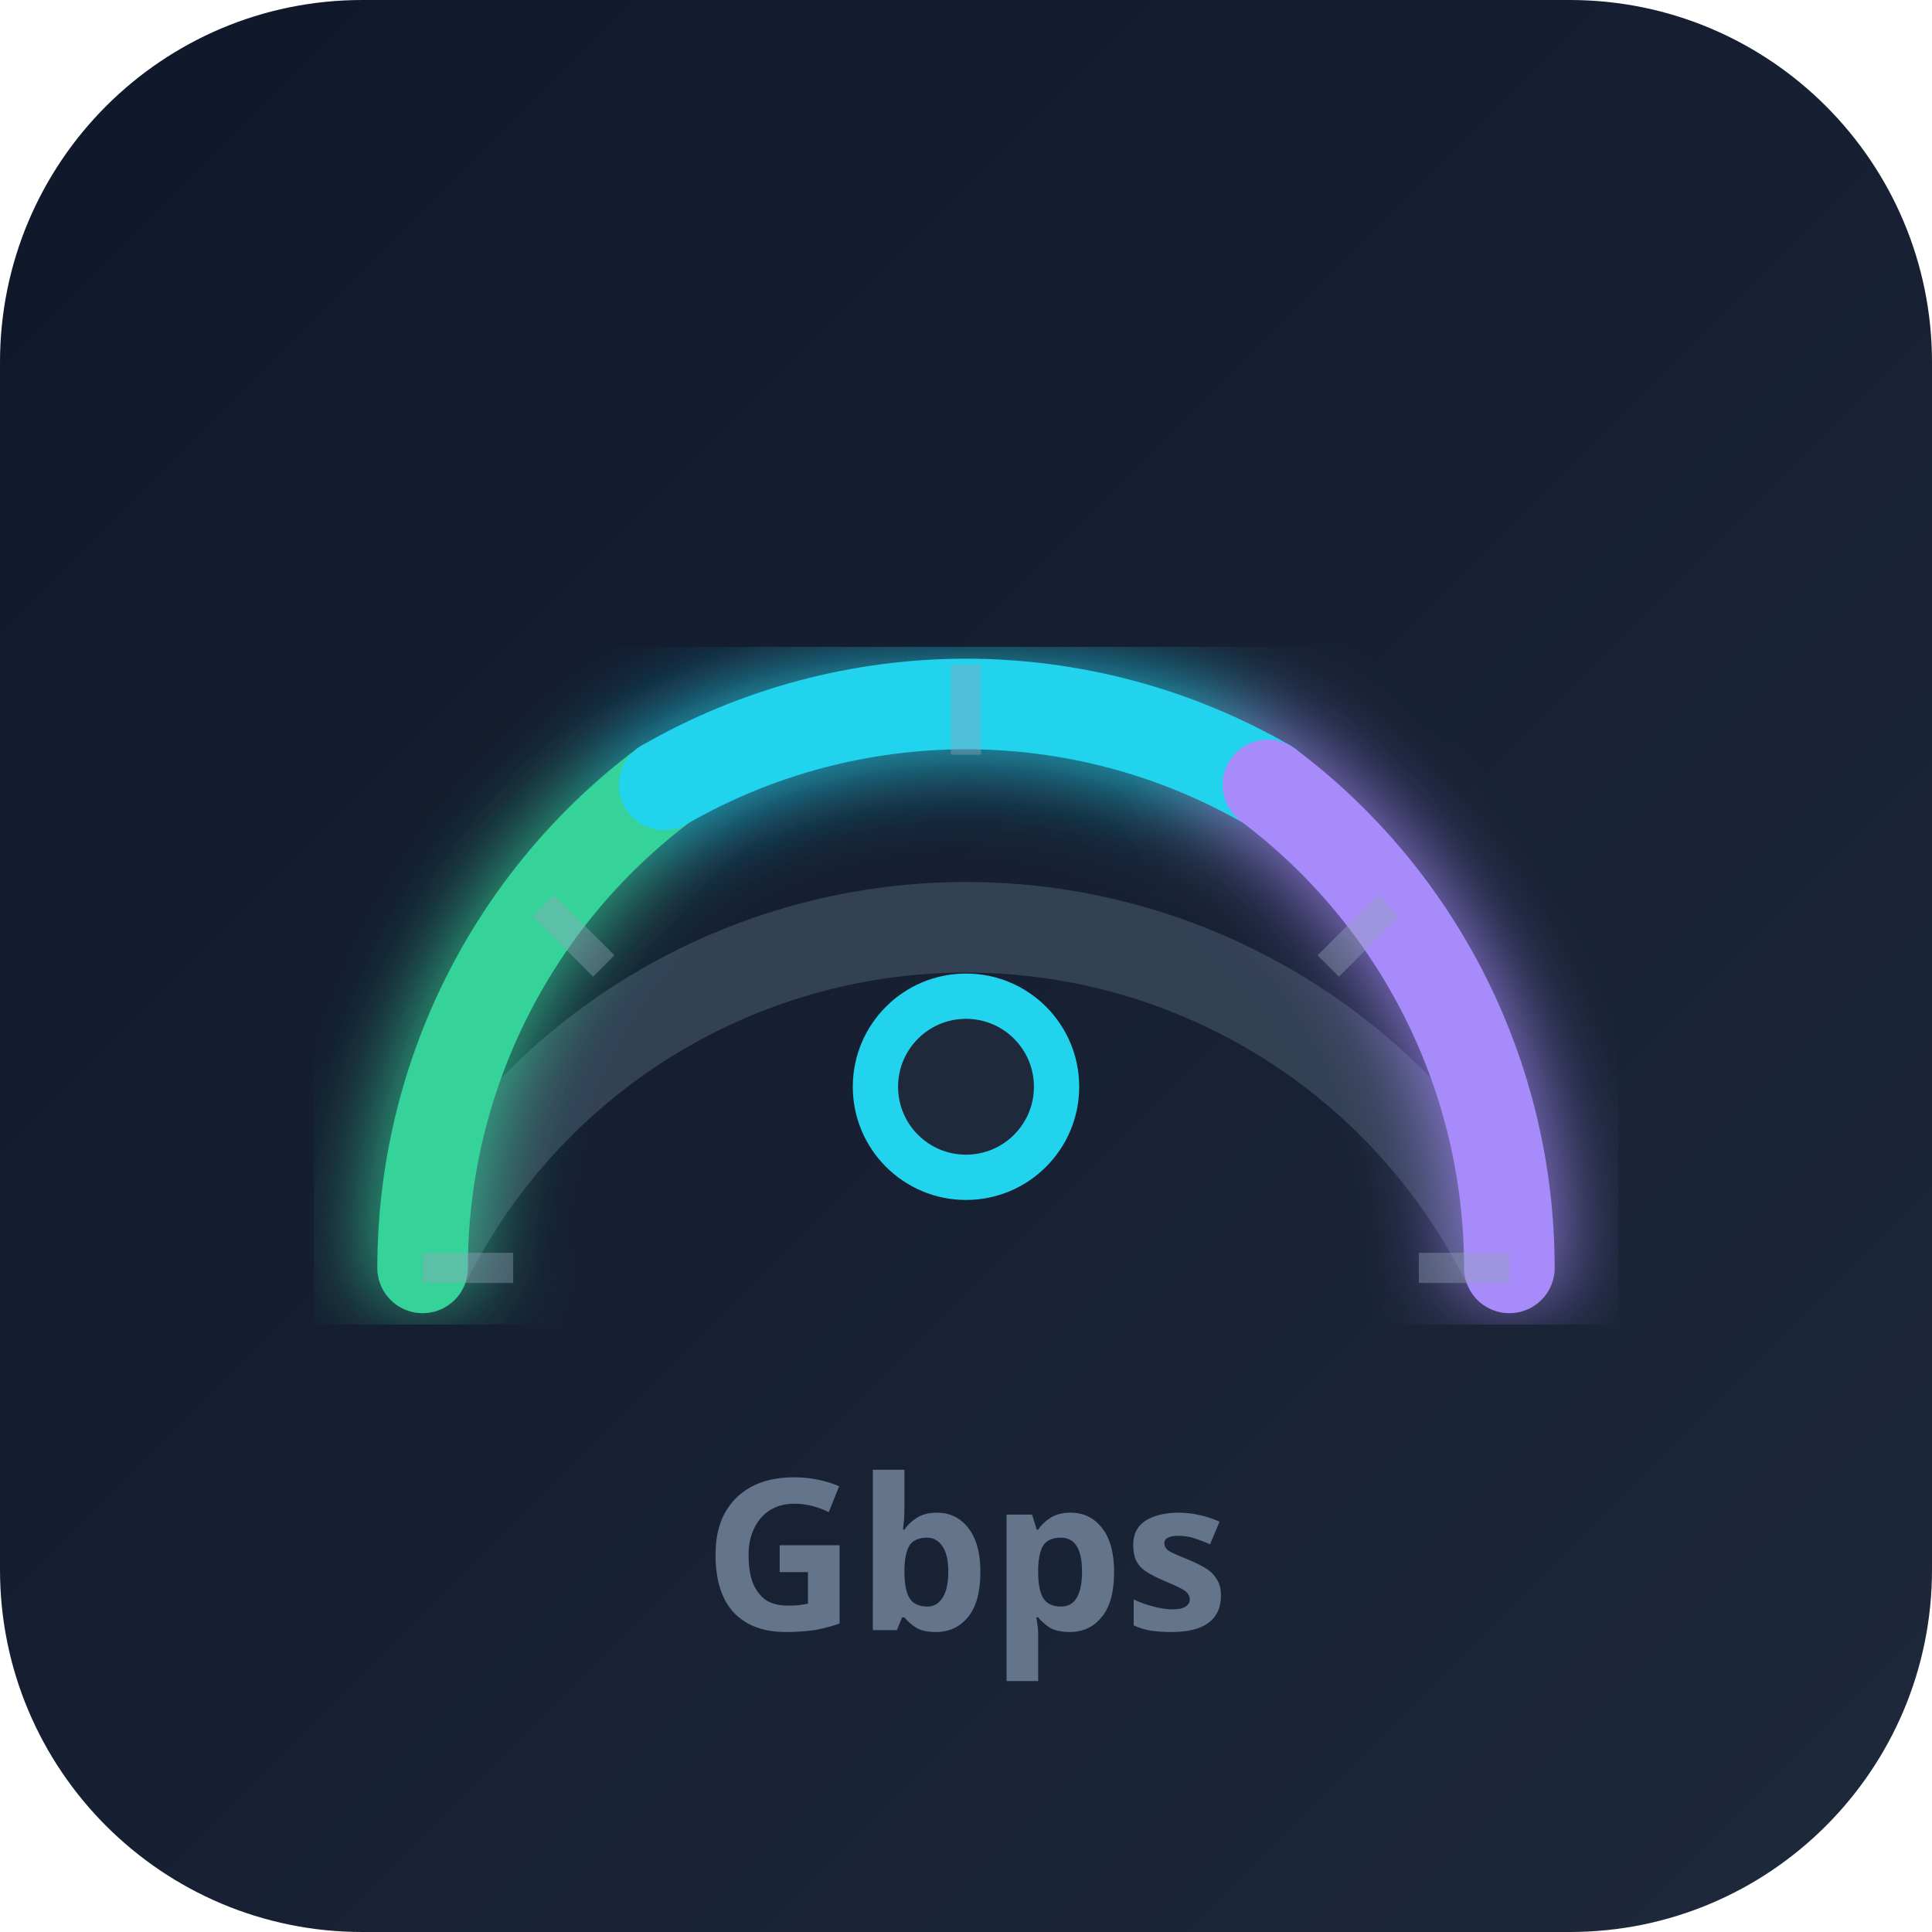
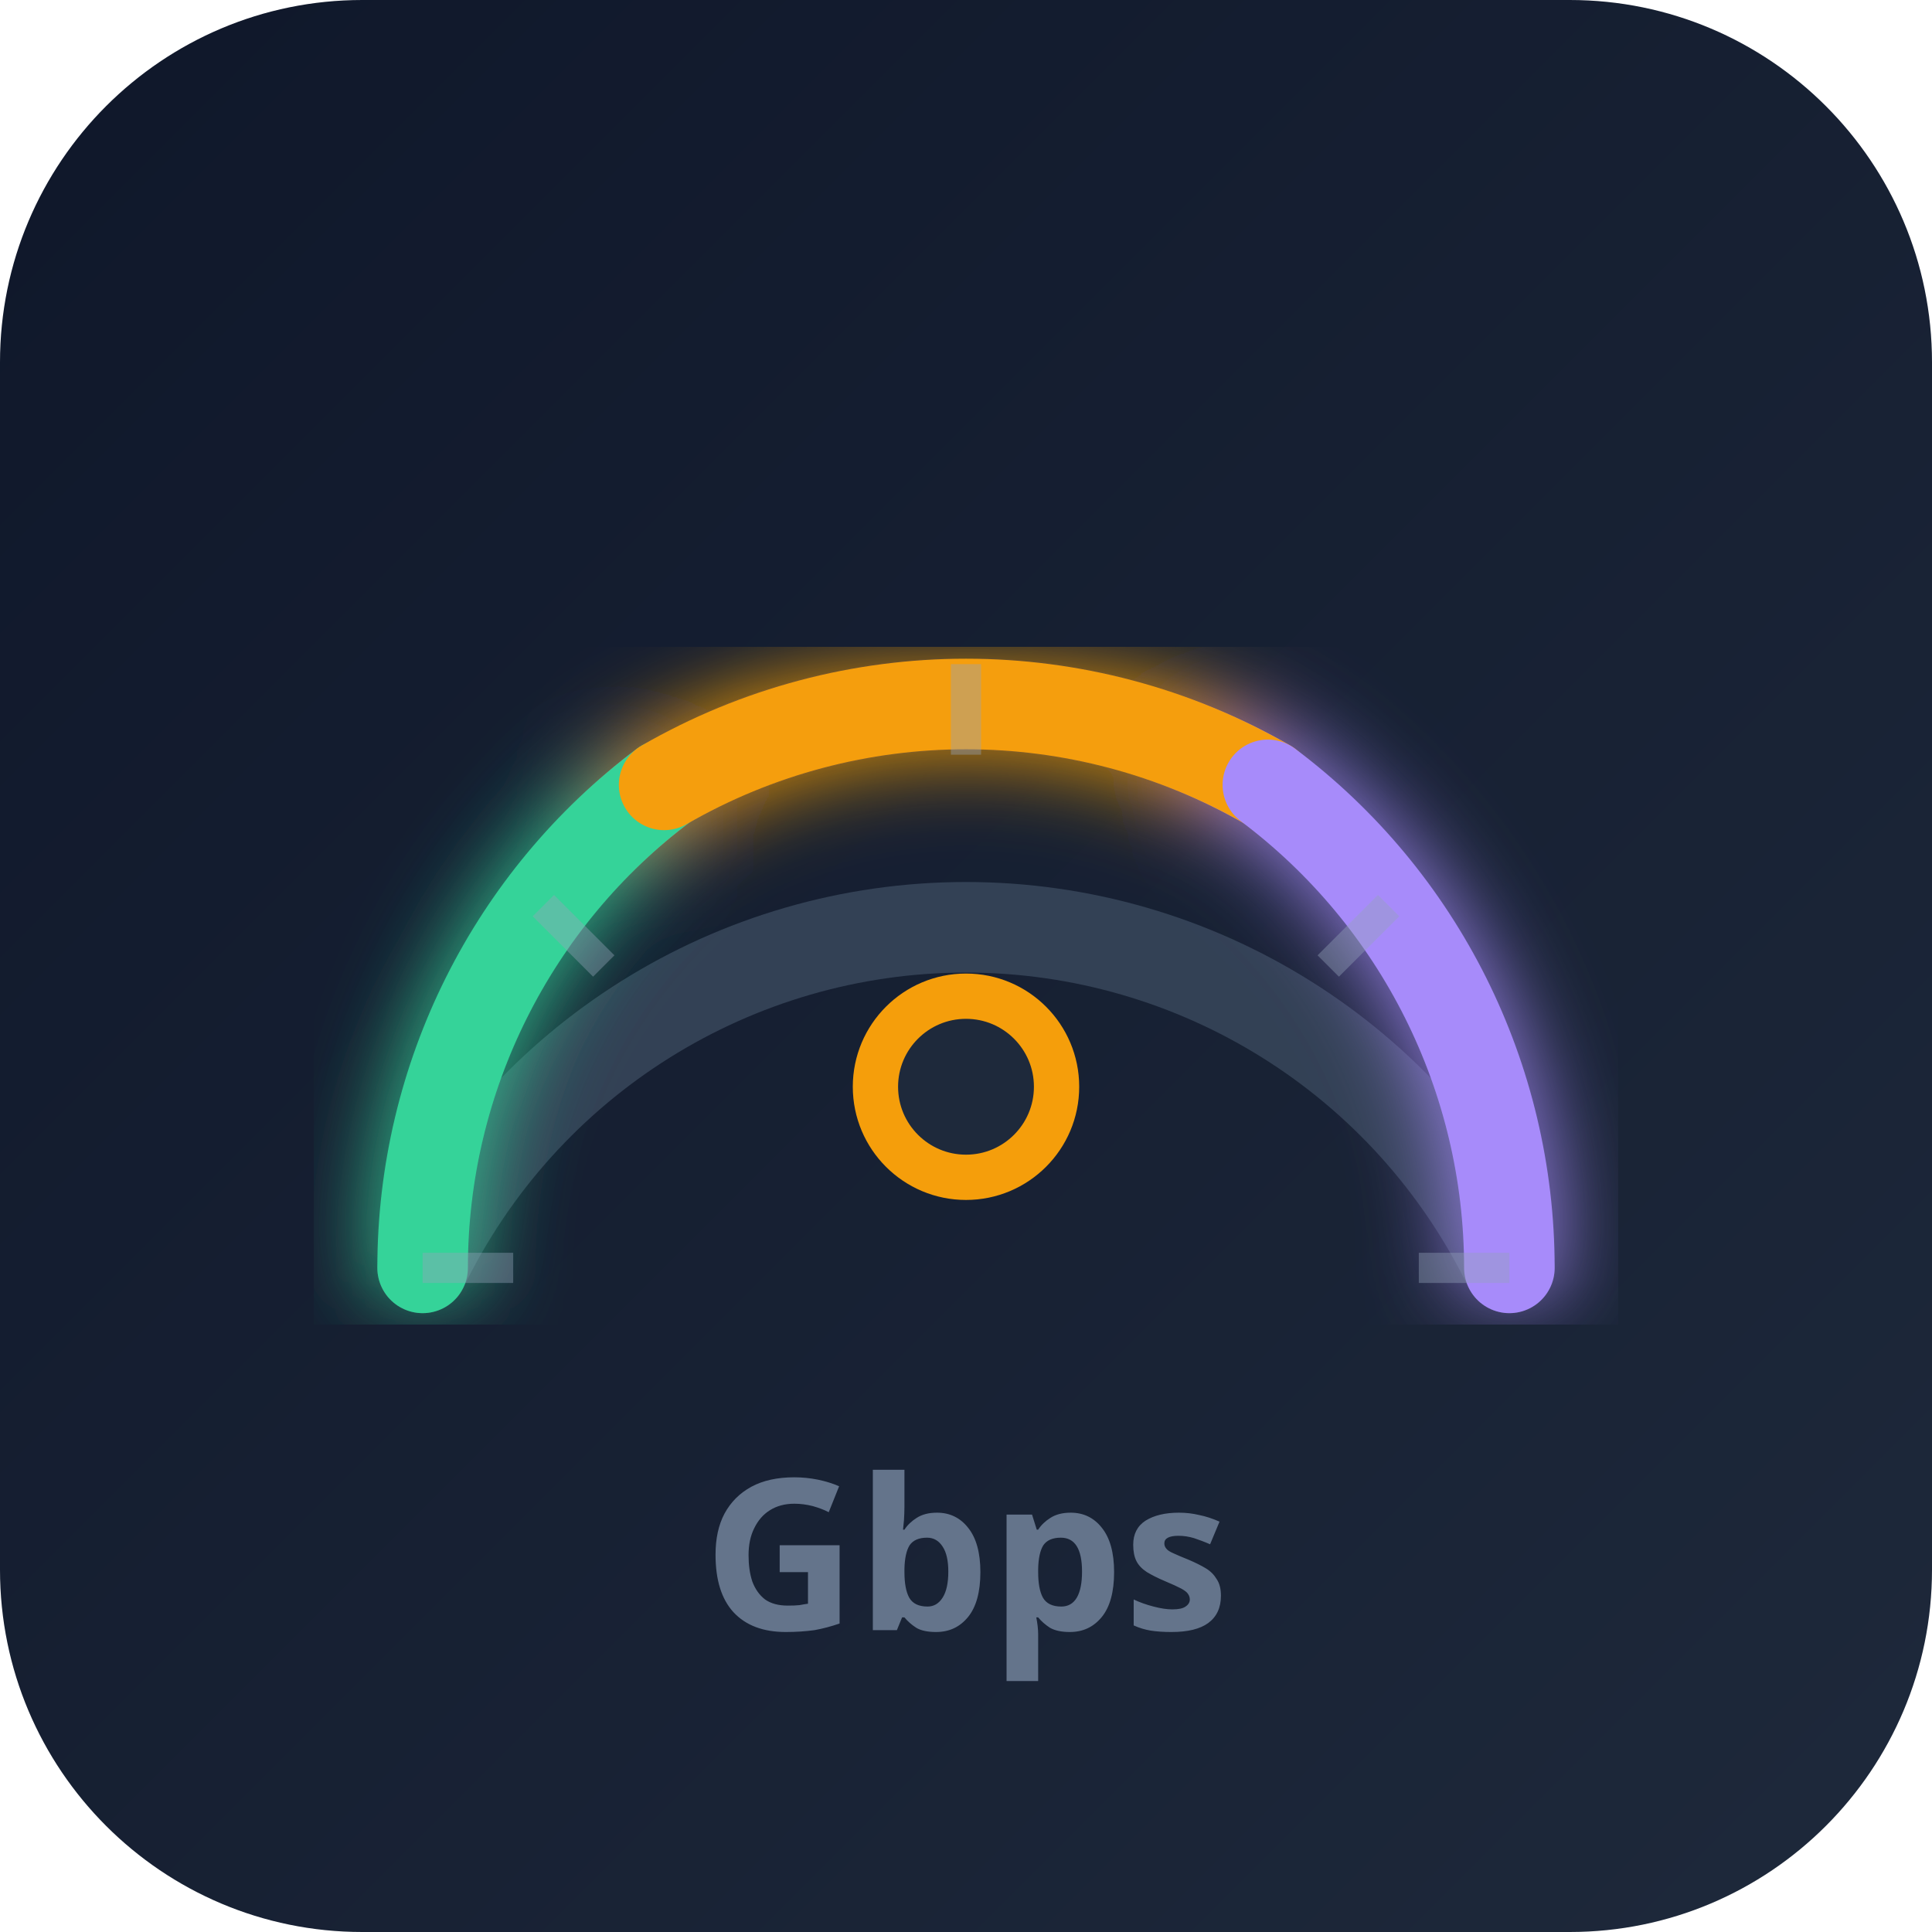
<svg xmlns="http://www.w3.org/2000/svg" viewBox="0 0 64 64" width="64" height="64">
  <defs>
    <linearGradient id="speedBg" x1="0%" y1="0%" x2="100%" y2="100%">
      <stop offset="0%" style="stop-color:#0f172a" />
      <stop offset="100%" style="stop-color:#1e293b" />
    </linearGradient>
    <filter id="speedGlow">
      <feGaussianBlur stdDeviation="1.5" result="blur" />
      <feMerge>
        <feMergeNode in="blur" />
        <feMergeNode in="SourceGraphic" />
      </feMerge>
    </filter>
  </defs>
  <style>
    @keyframes needleSweep {
      0%, 100% { transform: rotate(-60deg); }
      50% { transform: rotate(50deg); }
    }
    @keyframes arcPulse {
      0%, 100% { opacity: 0.6; }
      50% { opacity: 1; }
    }
    .needle {
      transform-origin: 32px 36px;
      animation: needleSweep 3s ease-in-out infinite;
    }
    .arc-pulse {
      animation: arcPulse 3s ease-in-out infinite;
    }
  </style>
  <rect width="64" height="64" rx="12" fill="url(#speedBg)" />
  <path d="M14,42 A20,20 0 0,1 50,42" fill="none" stroke="#334155" stroke-width="3" stroke-linecap="round" />
  <g class="arc-pulse" filter="url(#speedGlow)">
    <path d="M14,42 A20,20 0 0,1 22,26" fill="none" stroke="#34d399" stroke-width="3" stroke-linecap="round" />
-     <path d="M22,26 A20,20 0 0,1 42,26" fill="none" stroke="#22d3ee" stroke-width="3" stroke-linecap="round" />
+     <path d="M22,26 A20,20 0 0,1 42,26" fill="none" stroke="#f59e0b" stroke-width="3" stroke-linecap="round" />
    <path d="M42,26 A20,20 0 0,1 50,42" fill="none" stroke="#a78bfa" stroke-width="3" stroke-linecap="round" />
  </g>
  <g opacity="0.4">
    <line x1="14" y1="42" x2="17" y2="42" stroke="#94a3b8" stroke-width="1" />
    <line x1="18" y1="30" x2="20" y2="32" stroke="#94a3b8" stroke-width="1" />
    <line x1="32" y1="22" x2="32" y2="25" stroke="#94a3b8" stroke-width="1" />
    <line x1="46" y1="30" x2="44" y2="32" stroke="#94a3b8" stroke-width="1" />
    <line x1="50" y1="42" x2="47" y2="42" stroke="#94a3b8" stroke-width="1" />
  </g>
  <g class="needle" filter="url(#speedGlow)">
-     <line x1="32" y1="36" x2="32" y2="20" stroke="#22d3ee" stroke-width="2" stroke-linecap="round" />
+     <line x1="32" y1="36" x2="32" y2="20" stroke="#f59e0b" stroke-width="2" stroke-linecap="round" />
  </g>
-   <circle cx="32" cy="36" r="3" fill="#1e293b" stroke="#22d3ee" stroke-width="1.5" />
+   <circle cx="32" cy="36" r="3" fill="#1e293b" stroke="#f59e0b" stroke-width="1.5" />
  <text x="32" y="54" text-anchor="middle" font-family="system-ui, sans-serif" font-size="7" fill="#64748b" font-weight="600">Gbps</text>
</svg>
